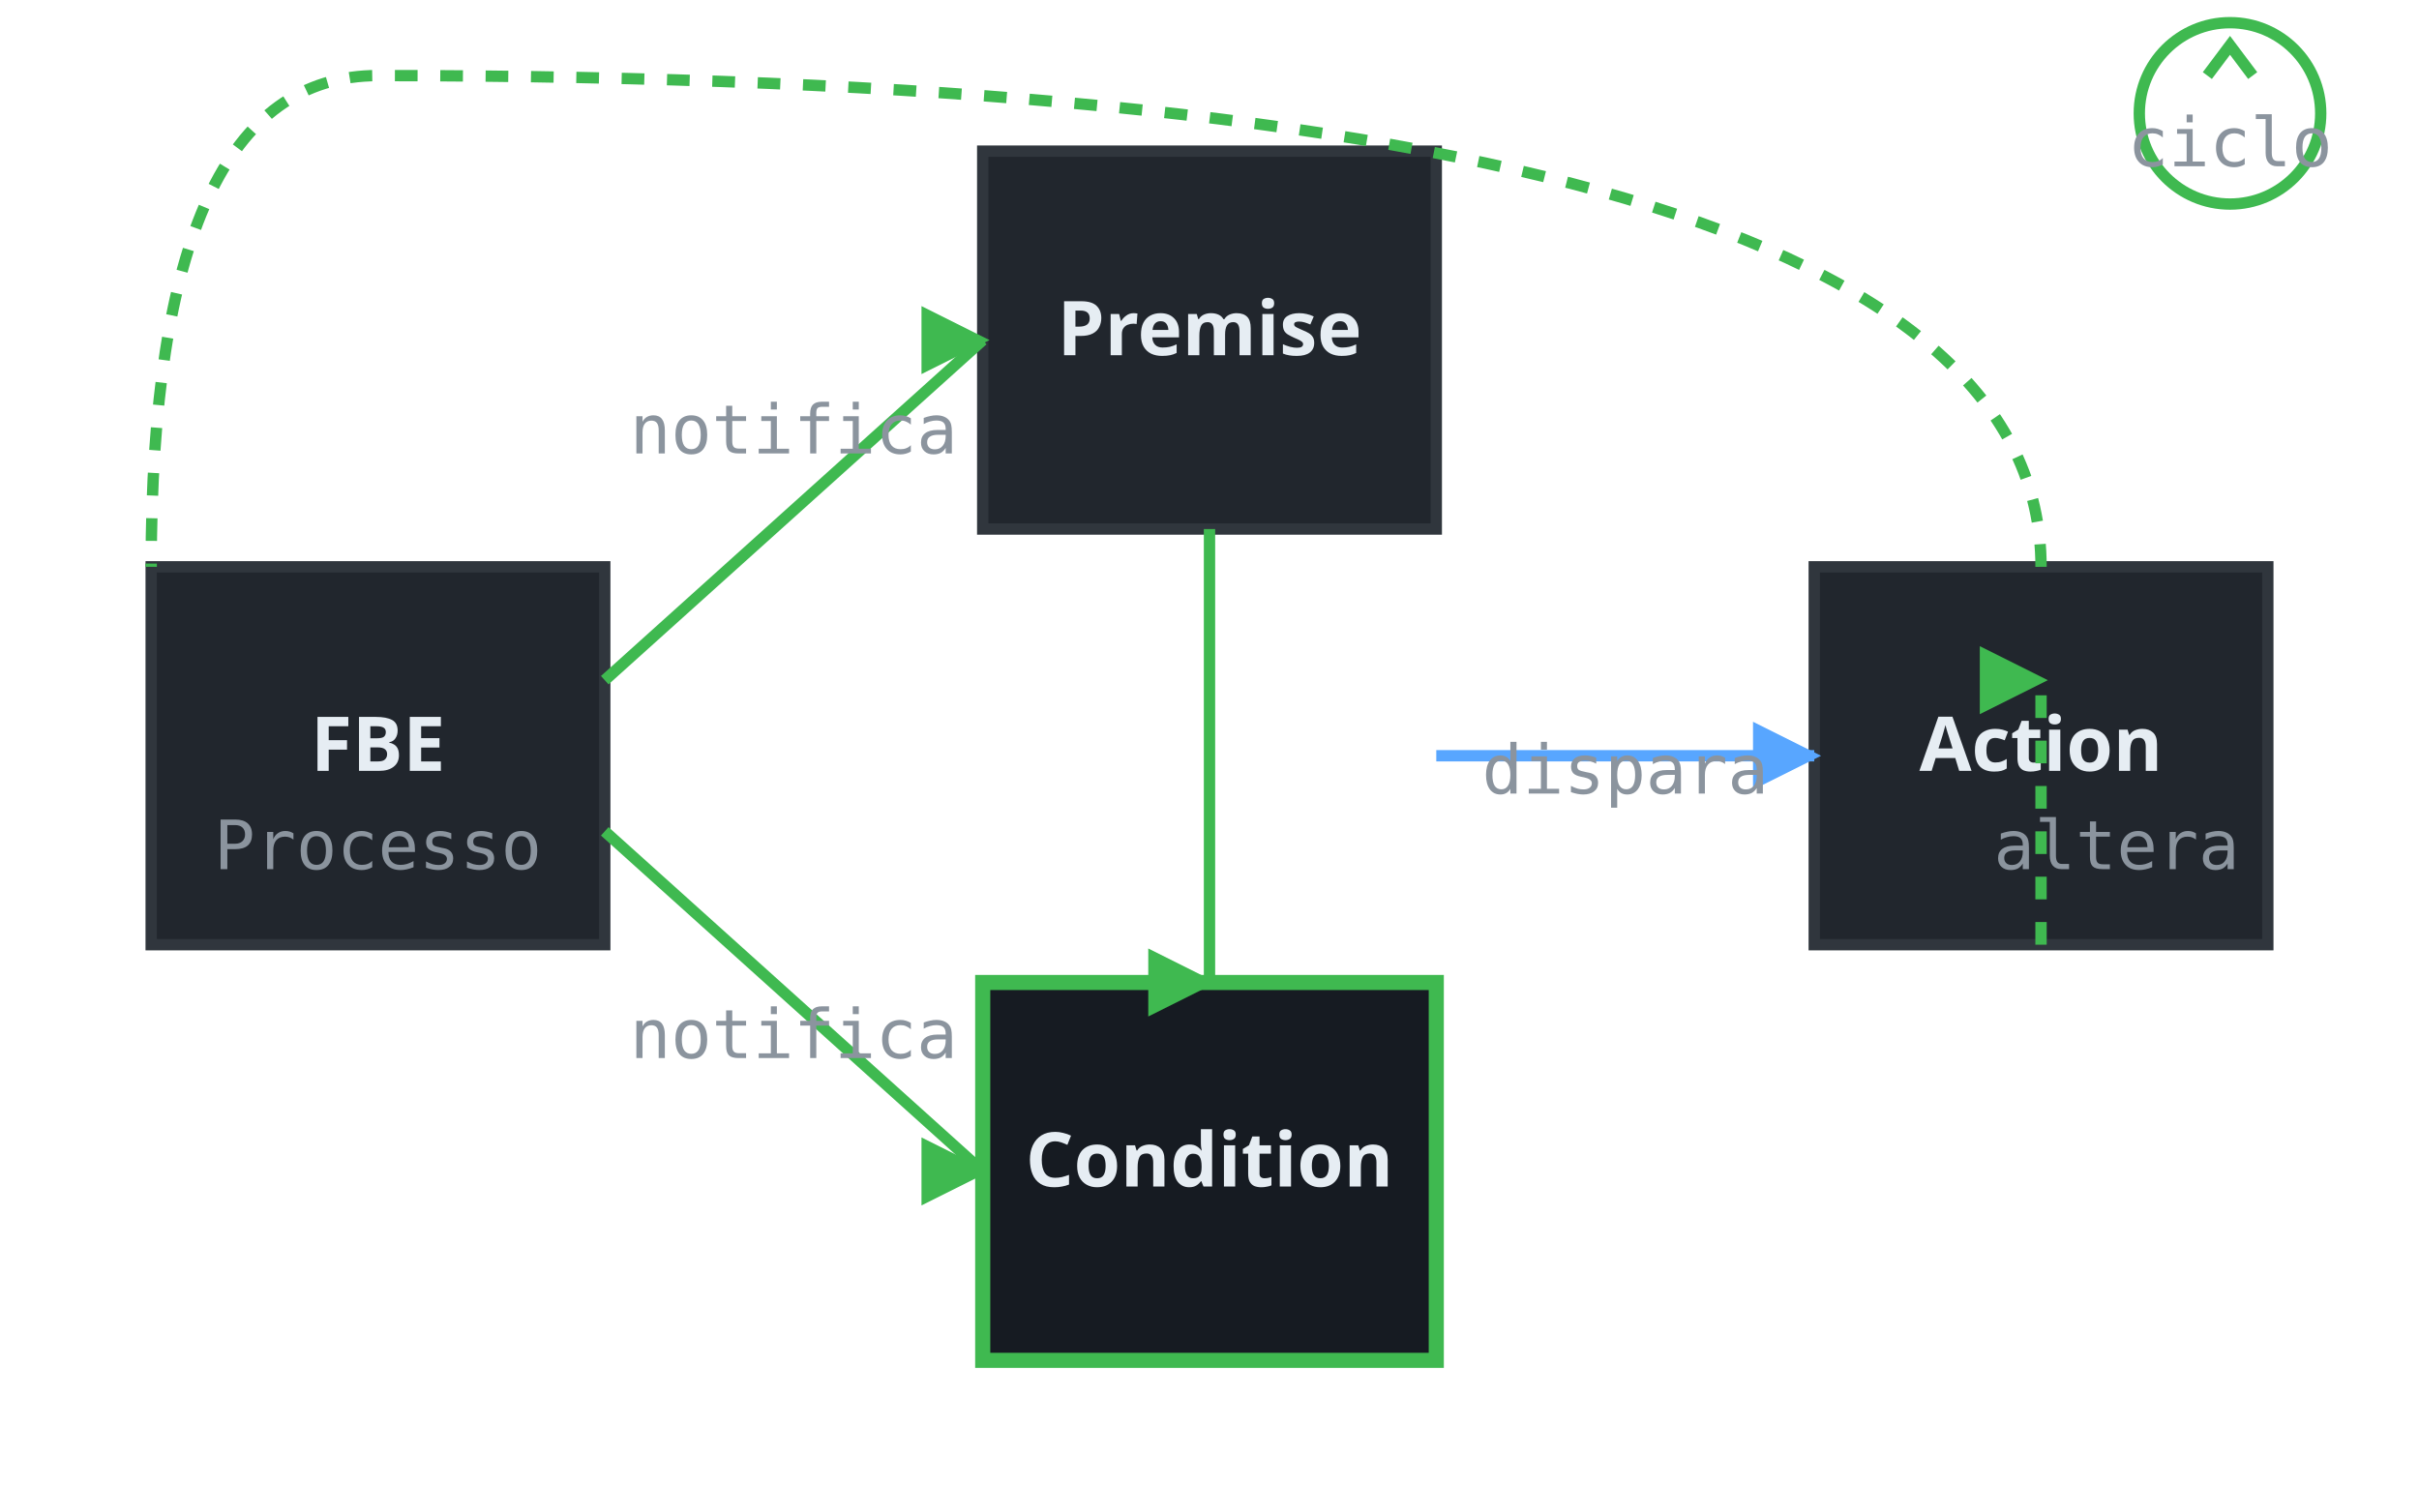
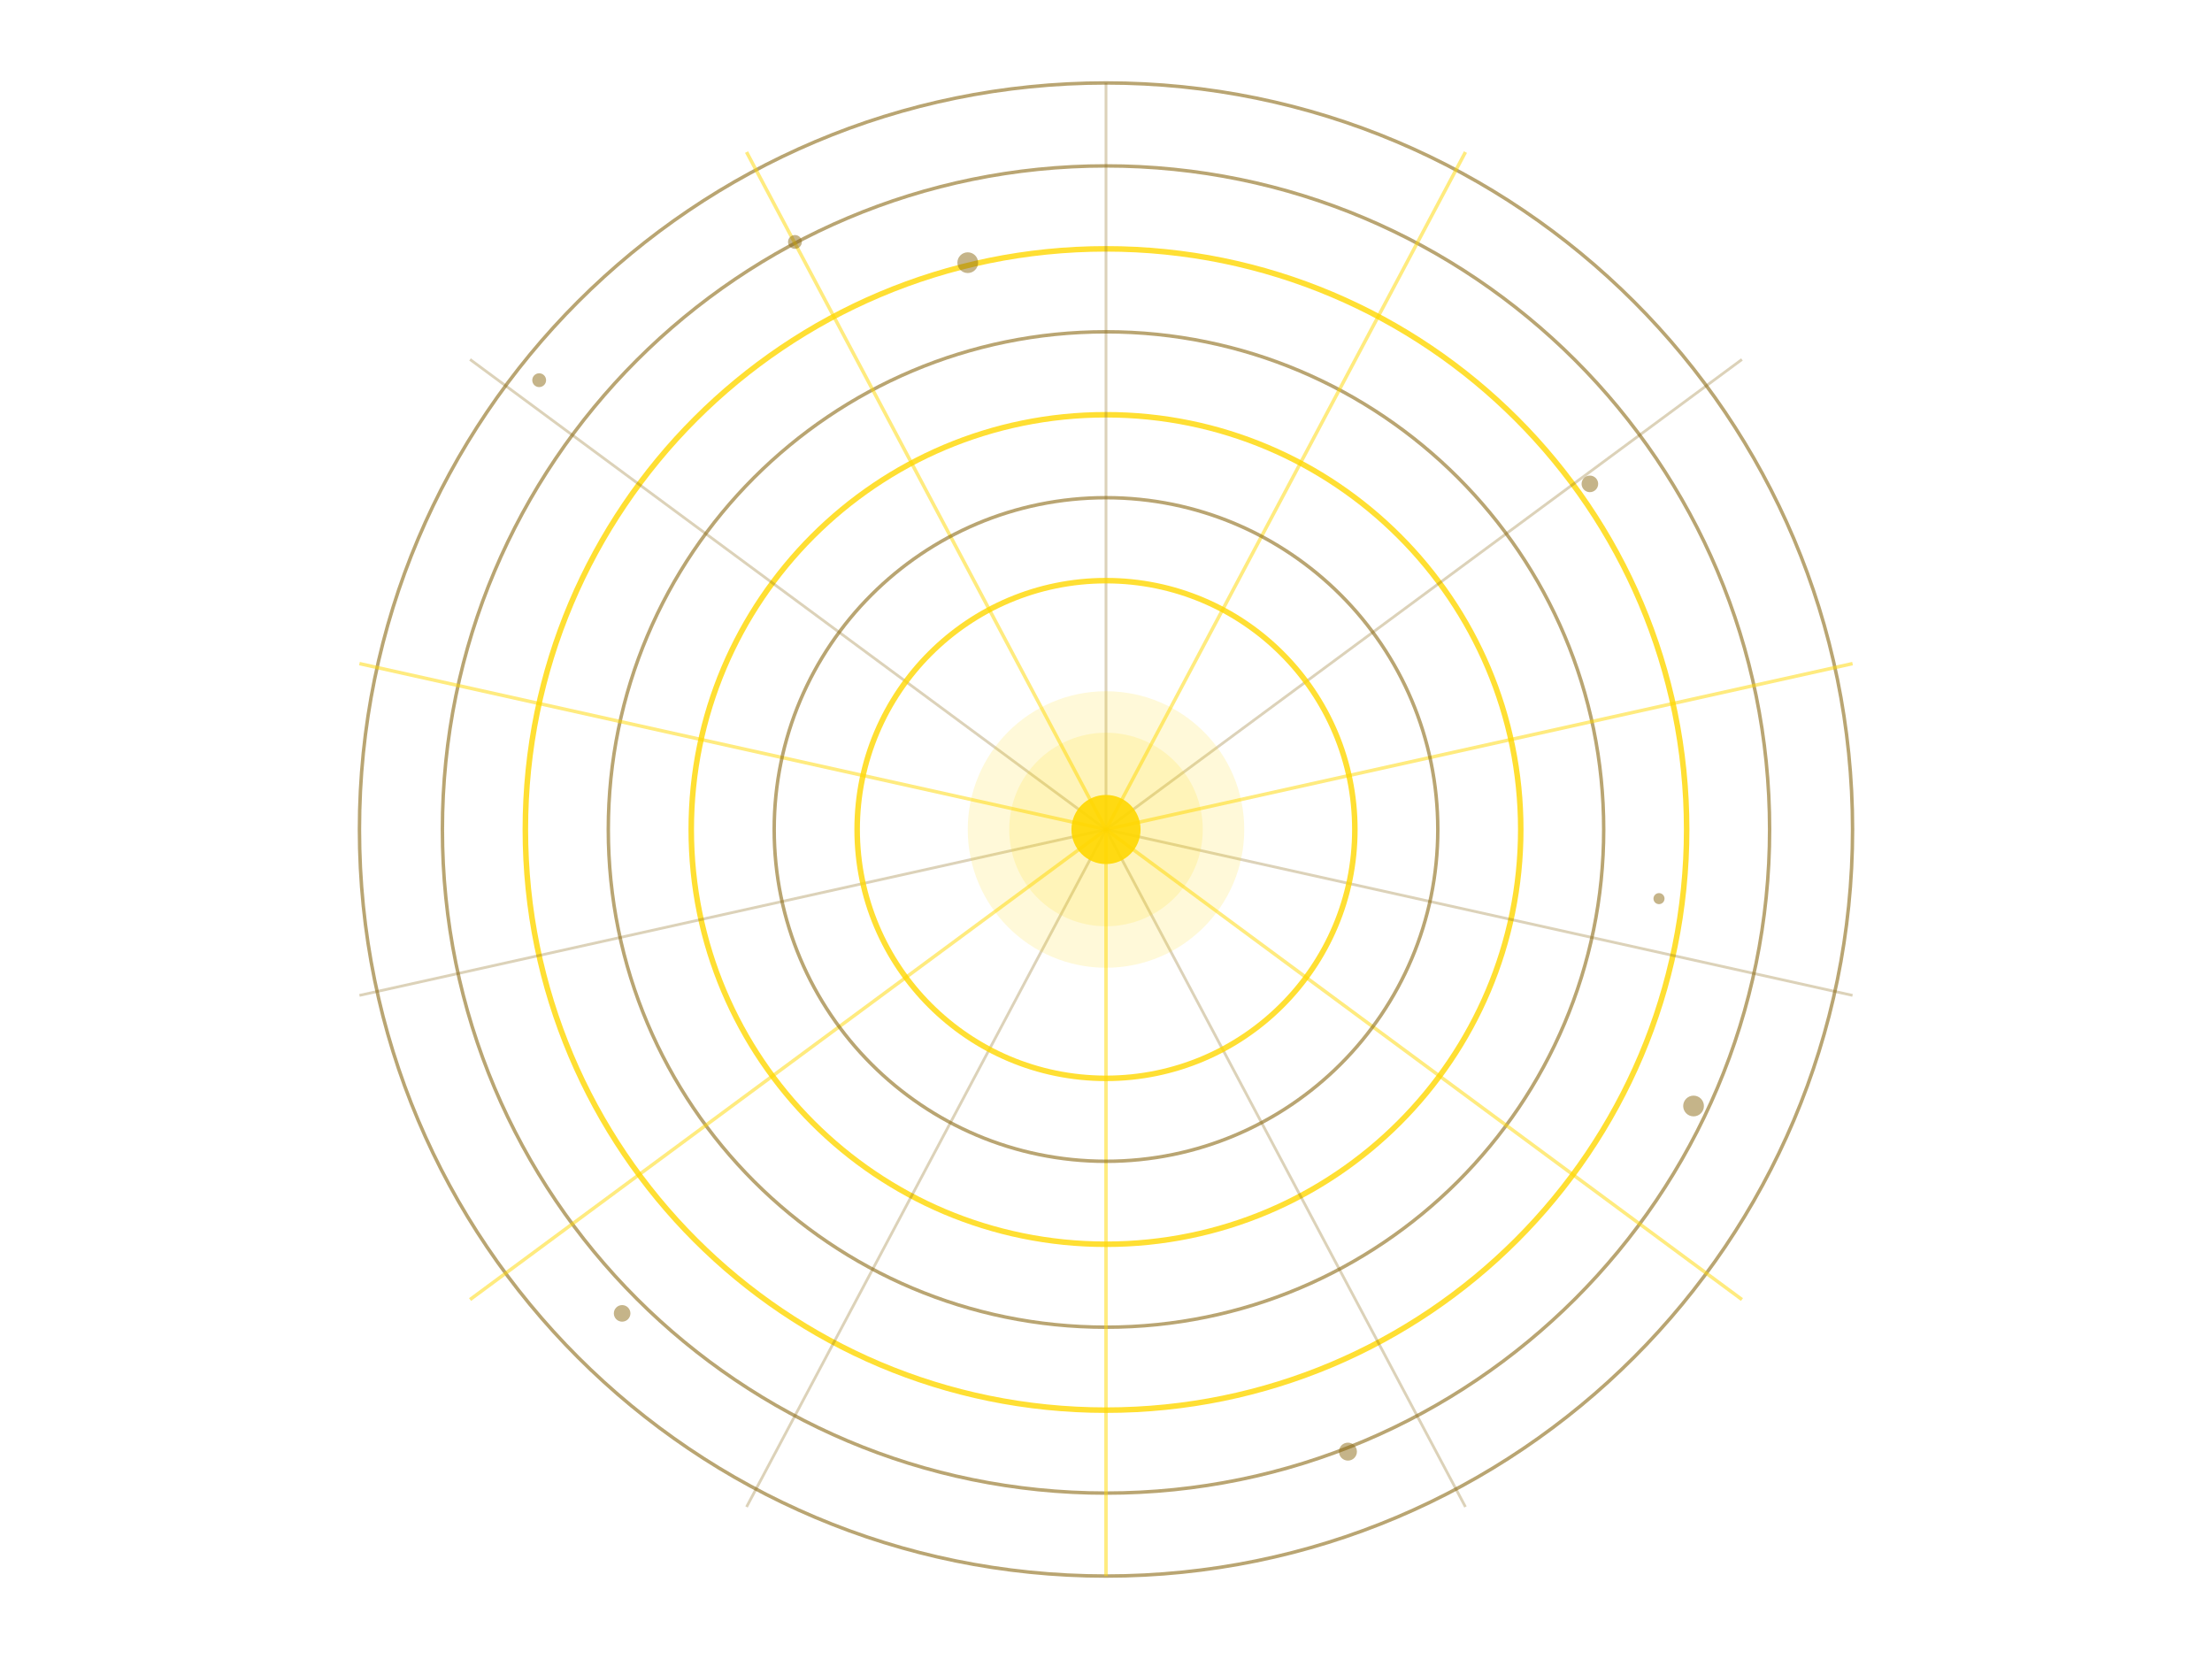
- <svg xmlns="http://www.w3.org/2000/svg" viewBox="0 0 320 200" width="320" height="200">
-   <defs>
-     <marker id="arrow" viewBox="0 0 10 10" refX="9" refY="5" markerWidth="6" markerHeight="6" orient="auto-start-auto">
-       <path d="M 0 0 L 10 5 L 0 10 z" fill="#3fb950" />
-     </marker>
-     <marker id="arrow2" viewBox="0 0 10 10" refX="9" refY="5" markerWidth="6" markerHeight="6" orient="auto-start-auto">
-       <path d="M 0 0 L 10 5 L 0 10 z" fill="#58a6ff" />
-     </marker>
-   </defs>
-   <rect width="320" height="200" fill="none" />
+ <svg xmlns="http://www.w3.org/2000/svg" viewBox="0 0 320 240" width="320" height="240">
+   <rect width="320" height="240" fill="none" />
  <style>
-     .node { fill: #21262d; stroke: #30363d; stroke-width: 1.5; }
-     .node-pulse { fill: #161b22; stroke: #3fb950; stroke-width: 2; }
-     .edge { stroke: #3fb950; stroke-width: 1.5; fill: none; }
-     .edge-blue { stroke: #58a6ff; stroke-width: 1.5; fill: none; }
-     .label { fill: #8b949e; font-family: monospace; font-size: 9px; text-anchor: middle; }
-     .label-light { fill: #e6edf3; font-family: sans-serif; font-size: 10px; text-anchor: middle; font-weight: 600; }
+     .ring { fill:none; stroke:#8B6914; stroke-width:0.5; opacity:0.6; }
+     .ring-inner { fill:none; stroke:#FFD700; stroke-width:0.8; opacity:0.8; }
+     .core { fill:#FFD700; opacity:0.9; }
+     .core-glow { fill:#FFD700; opacity:0.15; }
+     .ray { stroke:#8B6914; stroke-width:0.4; opacity:0.3; }
+     .ray-strong { stroke:#FFD700; stroke-width:0.5; opacity:0.5; }
+     .particle { fill:#8B6914; opacity:0.5; }
  </style>
-   <rect class="node" x="20" y="75" width="60" height="50" rx="0" />
-   <text class="label-light" x="50" y="102">FBE</text>
-   <text class="label" x="50" y="115">Processo</text>
-   <rect class="node" x="130" y="20" width="60" height="50" rx="0" />
-   <text class="label-light" x="160" y="47">Premise</text>
-   <rect class="node-pulse" x="130" y="130" width="60" height="50" rx="0" />
-   <text class="label-light" x="160" y="157">Condition</text>
-   <rect class="node" x="240" y="75" width="60" height="50" rx="0" />
-   <text class="label-light" x="270" y="102">Action</text>
-   <line class="edge" x1="80" y1="90" x2="130" y2="45" marker-end="url(#arrow)" />
-   <line class="edge" x1="80" y1="110" x2="130" y2="155" marker-end="url(#arrow)" />
-   <line class="edge" x1="160" y1="70" x2="160" y2="130" marker-end="url(#arrow)" />
-   <line class="edge-blue" x1="190" y1="100" x2="240" y2="100" marker-end="url(#arrow2)" />
-   <line class="edge" x1="270" y1="125" x2="270" y2="90" stroke-dasharray="3,3" marker-end="url(#arrow)" />
-   <path class="edge" d="M 270 75 Q 270 10 50 10 Q 20 10 20 75" stroke-dasharray="3,3" />
-   <text class="label" x="105" y="60">notifica</text>
-   <text class="label" x="105" y="140">notifica</text>
-   <text class="label" x="215" y="105">dispara</text>
-   <text class="label" x="280" y="115">altera</text>
-   <circle cx="295" cy="15" r="12" fill="none" stroke="#3fb950" stroke-width="1.5" />
-   <path d="M 292 10 L 295 6 L 298 10" fill="none" stroke="#3fb950" stroke-width="1.5" />
-   <text class="label" x="295" y="22" font-size="7">ciclo</text>
+   <circle class="ring" cx="160" cy="120" r="108" />
+   <circle class="ring" cx="160" cy="120" r="96" />
+   <circle class="ring-inner" cx="160" cy="120" r="84" />
+   <circle class="ring" cx="160" cy="120" r="72" />
+   <circle class="ring-inner" cx="160" cy="120" r="60" />
+   <g>
+     <line class="ray" x1="160" y1="120" x2="160" y2="12" />
+     <line class="ray-strong" x1="160" y1="120" x2="212" y2="22" />
+     <line class="ray" x1="160" y1="120" x2="252" y2="52" />
+     <line class="ray-strong" x1="160" y1="120" x2="268" y2="96" />
+     <line class="ray" x1="160" y1="120" x2="268" y2="144" />
+     <line class="ray-strong" x1="160" y1="120" x2="252" y2="188" />
+     <line class="ray" x1="160" y1="120" x2="212" y2="218" />
+     <line class="ray-strong" x1="160" y1="120" x2="160" y2="228" />
+     <line class="ray" x1="160" y1="120" x2="108" y2="218" />
+     <line class="ray-strong" x1="160" y1="120" x2="68" y2="188" />
+     <line class="ray" x1="160" y1="120" x2="52" y2="144" />
+     <line class="ray-strong" x1="160" y1="120" x2="52" y2="96" />
+     <line class="ray" x1="160" y1="120" x2="68" y2="52" />
+     <line class="ray-strong" x1="160" y1="120" x2="108" y2="22" />
+   </g>
+   <circle class="ring" cx="160" cy="120" r="48" />
+   <circle class="ring-inner" cx="160" cy="120" r="36" />
+   <circle class="core-glow" cx="160" cy="120" r="20" />
+   <circle class="core-glow" cx="160" cy="120" r="14" />
+   <circle class="core" cx="160" cy="120" r="5" />
+   <circle class="particle" cx="140" cy="38" r="1.5" />
+   <circle class="particle" cx="230" cy="70" r="1.2" />
+   <circle class="particle" cx="245" cy="160" r="1.5" />
+   <circle class="particle" cx="90" cy="190" r="1.2" />
+   <circle class="particle" cx="78" cy="55" r="1" />
+   <circle class="particle" cx="195" cy="210" r="1.3" />
+   <circle class="particle" cx="115" cy="35" r="1" />
+   <circle class="particle" cx="240" cy="130" r="0.8" />
</svg>
